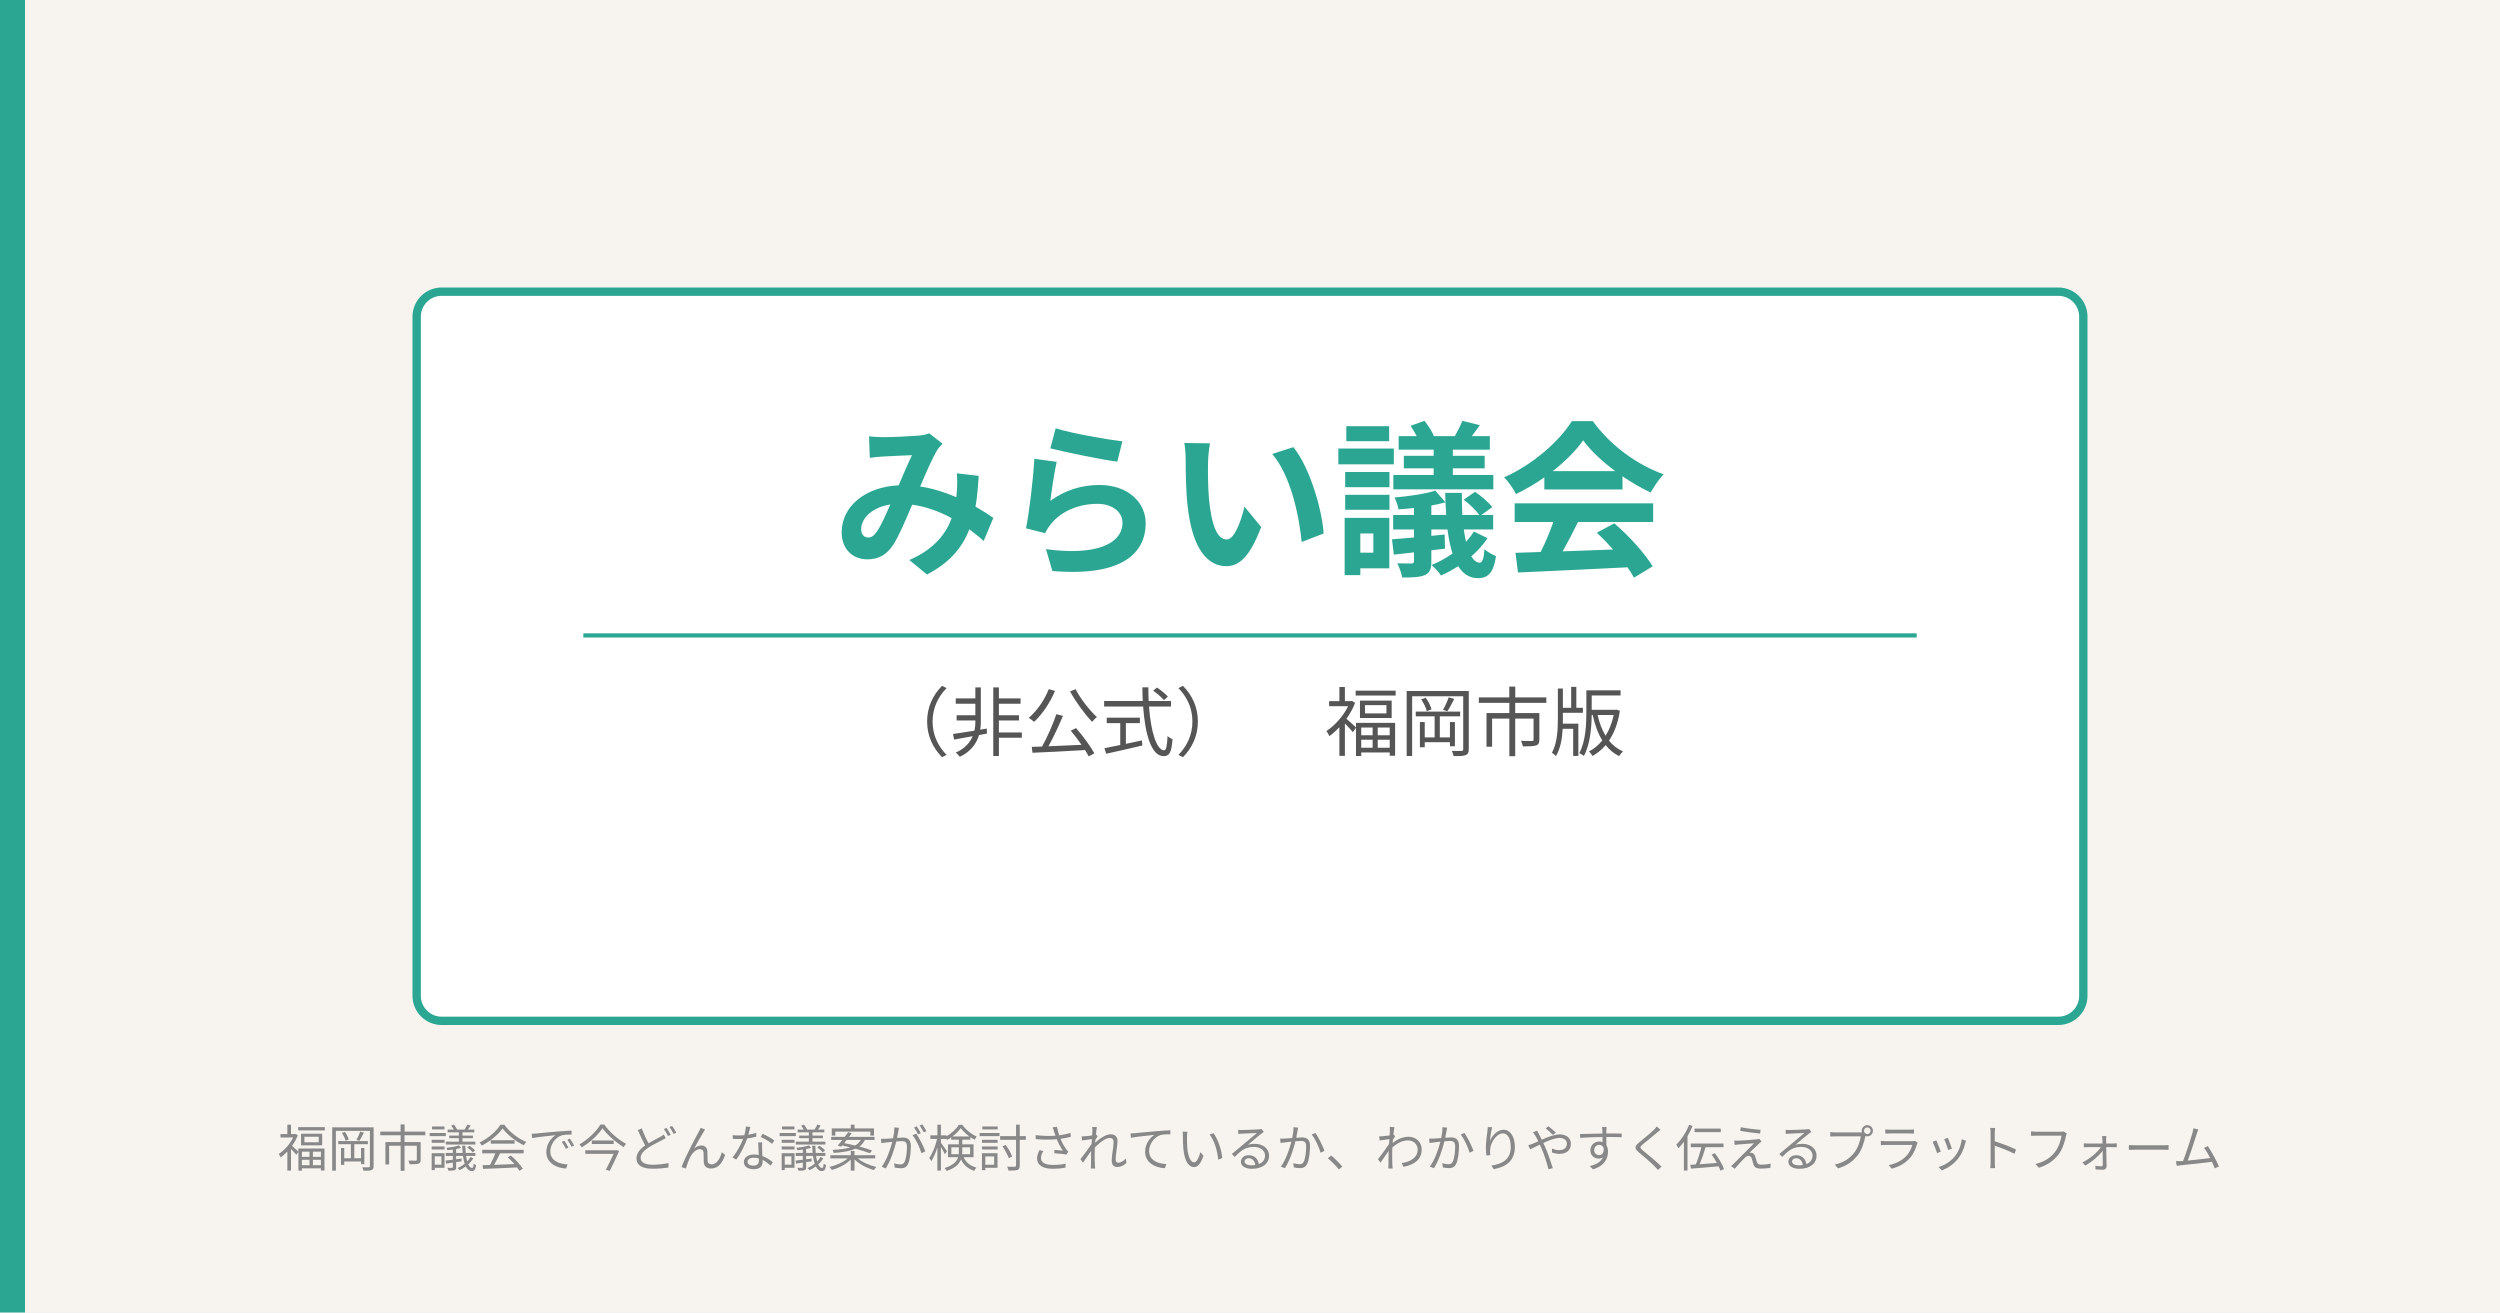
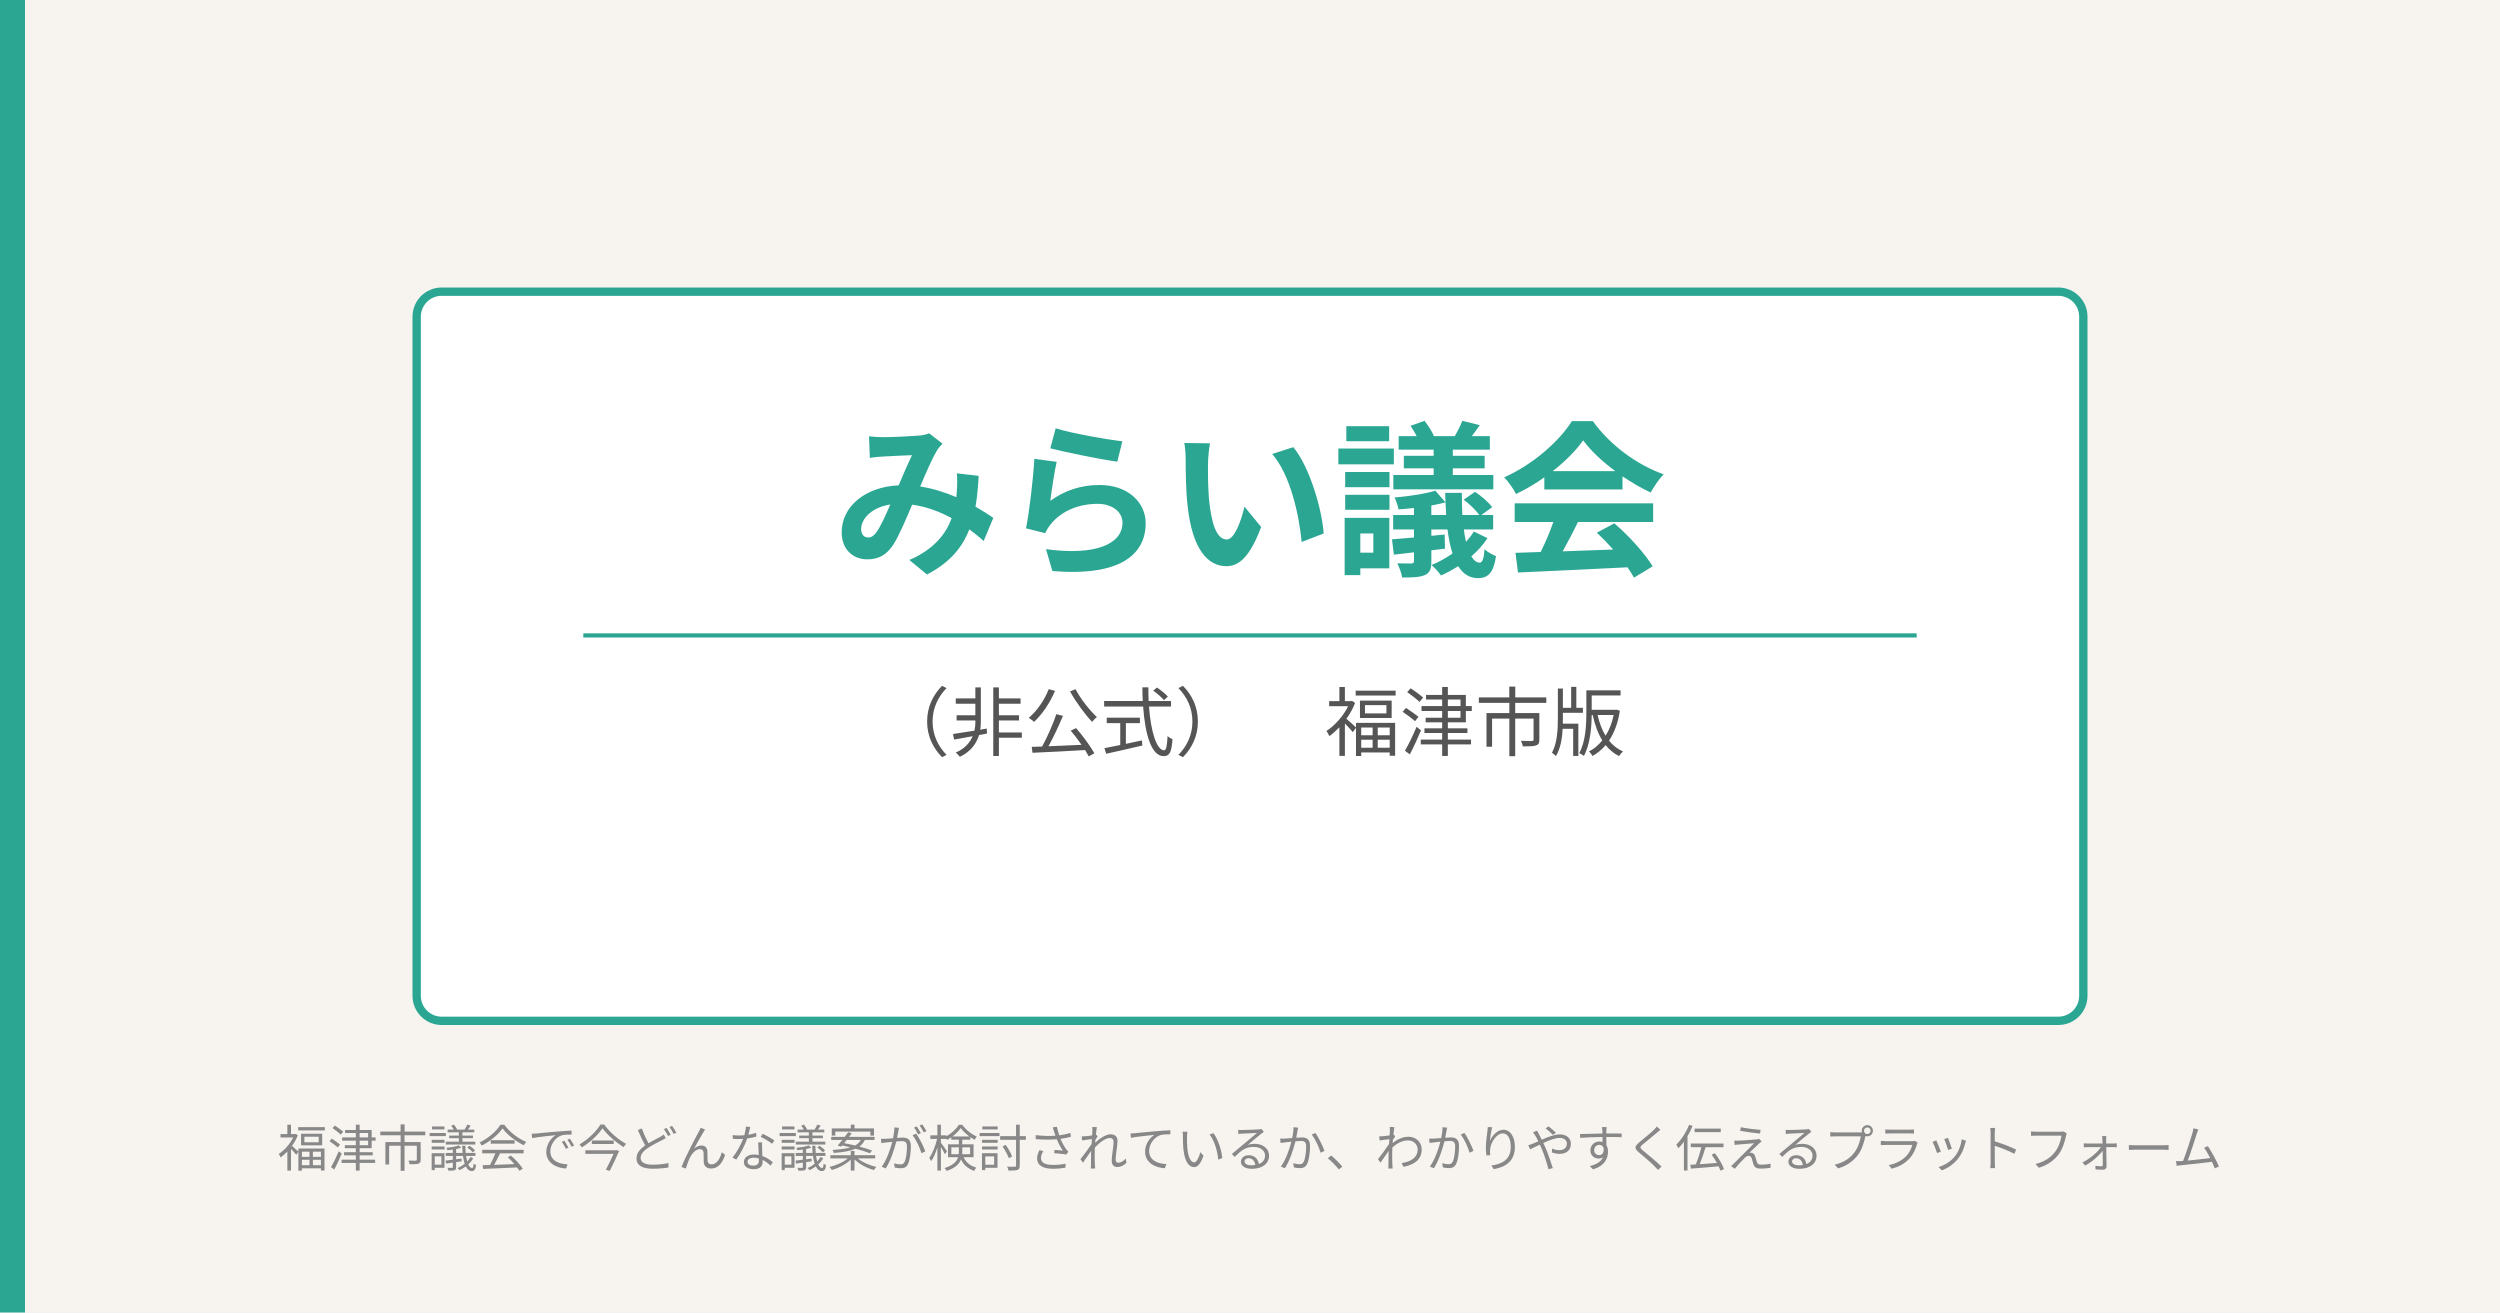
<svg xmlns="http://www.w3.org/2000/svg" width="1200" height="630" viewBox="0 0 1200 630" fill="none">
  <rect width="1200" height="630" fill="#F7F4F0" />
  <rect x="0" y="0" width="12" height="630" fill="#2aa693" />
  <rect x="200" y="140" width="800" height="350" rx="12" stroke="#2aa693" stroke-width="4" fill="white" />
  <text x="600" y="270" font-family="sans-serif" font-size="80" font-weight="bold" fill="#2aa693" text-anchor="middle">みらい議会</text>
  <line x1="280" y1="305" x2="920" y2="305" stroke="#2aa693" stroke-width="2" />
-   <text x="600" y="360" font-family="sans-serif" font-size="36" fill="#555555" text-anchor="middle">（非公式）　福岡市版</text>
-   <text x="600" y="560" font-family="sans-serif" font-size="24" fill="#888888" text-anchor="middle">福岡市議会で今どんな議案が検討されているか、わかりやすく伝えるプラットフォーム</text>
+   <text x="600" y="360" font-family="sans-serif" font-size="36" fill="#555555" text-anchor="middle">（非公式）　福津市版</text>
+   <text x="600" y="560" font-family="sans-serif" font-size="24" fill="#888888" text-anchor="middle">福津市議会で今どんな議案が検討されているか、わかりやすく伝えるプラットフォーム</text>
</svg>
